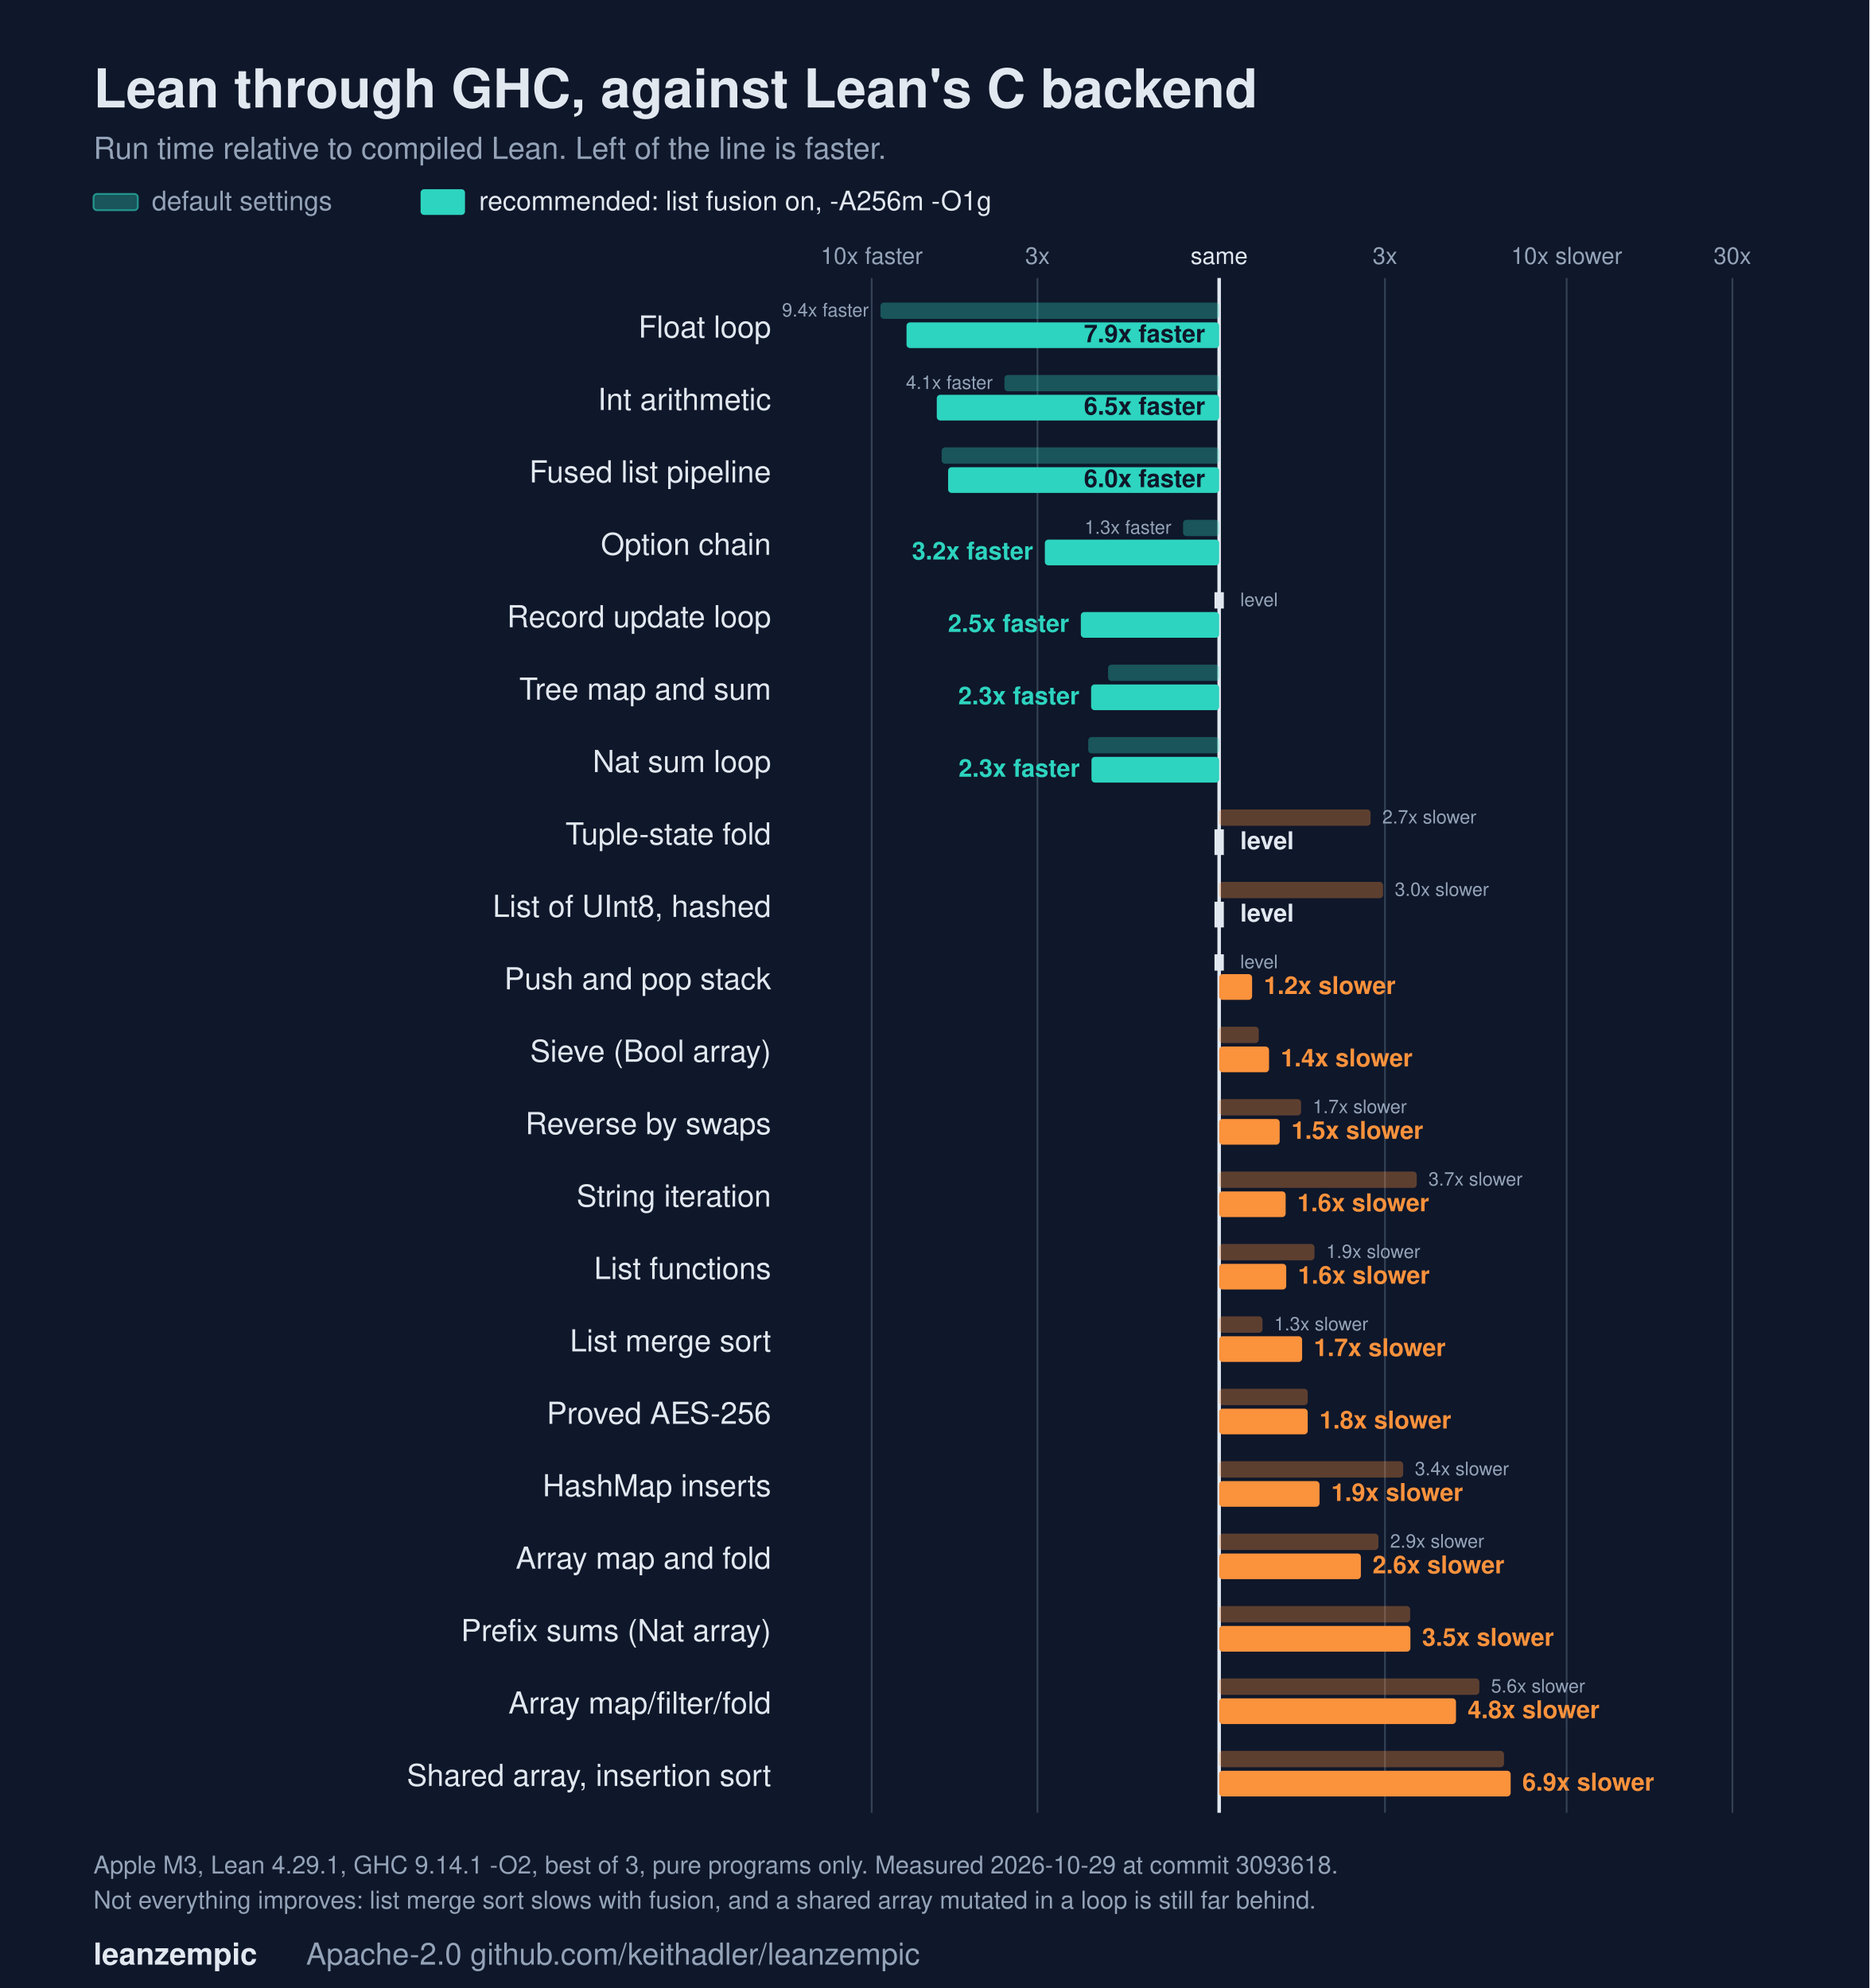
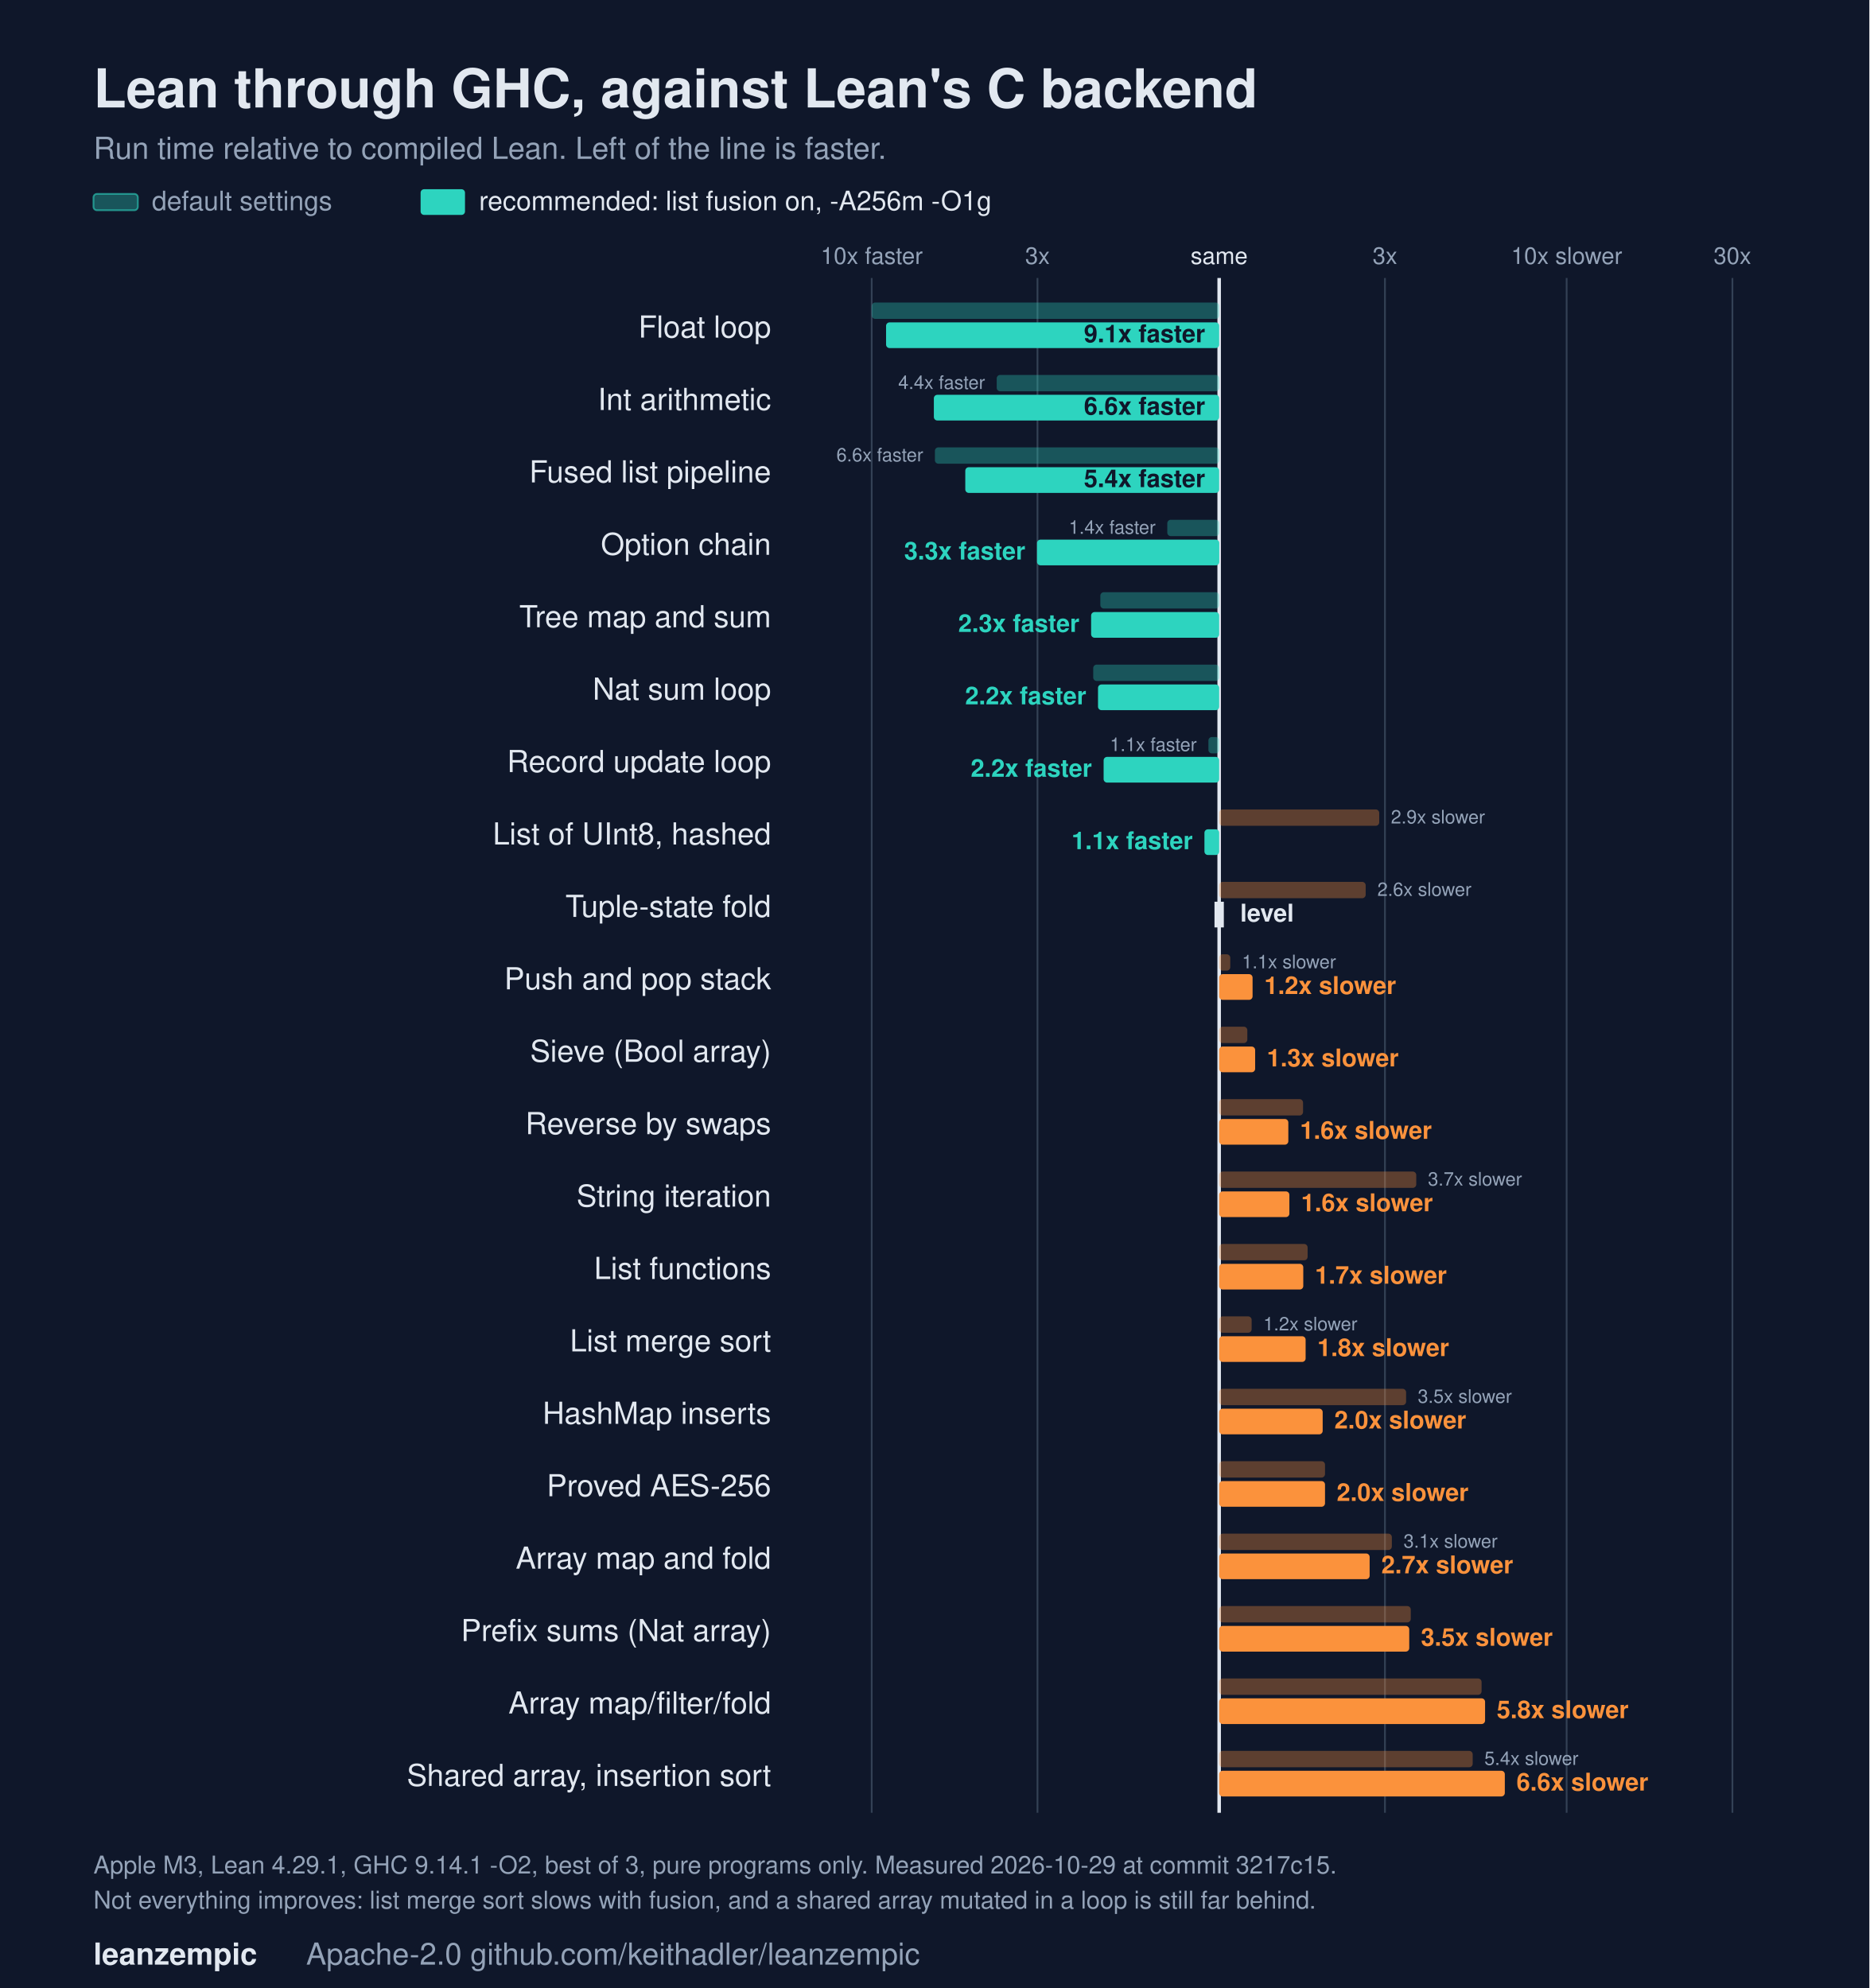
<svg xmlns="http://www.w3.org/2000/svg" width="1600" height="1702" viewBox="0 0 1600 1702" font-family="Helvetica Neue, Helvetica, Arial, sans-serif">
  <rect width="1600" height="1702" fill="#0f172a" />
  <text x="80" y="92" font-size="46" font-weight="700" fill="#e2e8f0">Lean through GHC, against Lean's C backend</text>
  <text x="80" y="136" font-size="26" fill="#94a3b8">Run time relative to compiled Lean. Left of the line is faster.</text>
  <rect x="80" y="166" width="38" height="14" rx="3" fill="#2dd4bf55" />
  <rect x="80" y="166" width="38" height="14" rx="3" fill="none" stroke="#2dd4bf" stroke-width="1.5" opacity=".6" />
  <text x="130" y="180" font-size="23" fill="#94a3b8">default settings</text>
  <rect x="360" y="162" width="38" height="22" rx="3" fill="#2dd4bf" />
  <text x="410" y="180" font-size="23" fill="#e2e8f0">recommended: list fusion on, -A256m -O1g</text>
  <line x1="746.1" y1="238" x2="746.1" y2="1552" stroke="#334155" stroke-width="1.5" />
  <text x="746.1" y="226" font-size="20" text-anchor="middle" fill="#94a3b8">10x faster</text>
  <line x1="888.0" y1="238" x2="888.0" y2="1552" stroke="#334155" stroke-width="1.5" />
  <text x="888.0" y="226" font-size="20" text-anchor="middle" fill="#94a3b8">3x</text>
  <line x1="1043.5" y1="238" x2="1043.5" y2="1552" stroke="#e2e8f0" stroke-width="3" />
  <text x="1043.5" y="226" font-size="20" text-anchor="middle" fill="#e2e8f0">same</text>
  <line x1="1185.4" y1="238" x2="1185.4" y2="1552" stroke="#334155" stroke-width="1.5" />
  <text x="1185.4" y="226" font-size="20" text-anchor="middle" fill="#94a3b8">3x</text>
  <line x1="1340.9" y1="238" x2="1340.9" y2="1552" stroke="#334155" stroke-width="1.5" />
  <text x="1340.9" y="226" font-size="20" text-anchor="middle" fill="#94a3b8">10x slower</text>
  <line x1="1482.8" y1="238" x2="1482.8" y2="1552" stroke="#334155" stroke-width="1.5" />
  <text x="1482.8" y="226" font-size="20" text-anchor="middle" fill="#94a3b8">30x</text>
  <text x="660" y="289.0" font-size="26" text-anchor="end" fill="#e2e8f0">Float loop</text>
-   <rect x="753.6" y="259.0" width="289.9" height="14" rx="3" fill="#2dd4bf55" />
-   <text x="743.6" y="271.0" font-size="16" text-anchor="end" fill="#94a3b8">9.4x faster</text>
-   <rect x="775.9" y="276.0" width="267.6" height="22" rx="3" fill="#2dd4bf" />
-   <text x="1031.5" y="293.0" font-size="21" font-weight="700" text-anchor="end" fill="#0f172a">7.9x faster</text>
+   <rect x="746.1" y="259.0" width="297.4" height="14" rx="3" fill="#2dd4bf55" />
+   <rect x="758.4" y="276.0" width="285.1" height="22" rx="3" fill="#2dd4bf" />
+   <text x="1031.5" y="293.0" font-size="21" font-weight="700" text-anchor="end" fill="#0f172a">9.1x faster</text>
  <text x="660" y="351.0" font-size="26" text-anchor="end" fill="#e2e8f0">Int arithmetic</text>
-   <rect x="859.7" y="321.0" width="183.8" height="14" rx="3" fill="#2dd4bf55" />
-   <text x="849.7" y="333.0" font-size="16" text-anchor="end" fill="#94a3b8">4.1x faster</text>
-   <rect x="801.8" y="338.0" width="241.7" height="22" rx="3" fill="#2dd4bf" />
-   <text x="1031.5" y="355.0" font-size="21" font-weight="700" text-anchor="end" fill="#0f172a">6.5x faster</text>
+   <rect x="853.1" y="321.0" width="190.4" height="14" rx="3" fill="#2dd4bf55" />
+   <text x="843.1" y="333.0" font-size="16" text-anchor="end" fill="#94a3b8">4.4x faster</text>
+   <rect x="799.3" y="338.0" width="244.2" height="22" rx="3" fill="#2dd4bf" />
+   <text x="1031.5" y="355.0" font-size="21" font-weight="700" text-anchor="end" fill="#0f172a">6.6x faster</text>
  <text x="660" y="413.0" font-size="26" text-anchor="end" fill="#e2e8f0">Fused list pipeline</text>
-   <rect x="806.0" y="383.0" width="237.5" height="14" rx="3" fill="#2dd4bf55" />
-   <rect x="811.5" y="400.0" width="232.0" height="22" rx="3" fill="#2dd4bf" />
-   <text x="1031.5" y="417.0" font-size="21" font-weight="700" text-anchor="end" fill="#0f172a">6.0x faster</text>
+   <rect x="800.2" y="383.0" width="243.3" height="14" rx="3" fill="#2dd4bf55" />
+   <text x="790.2" y="395.0" font-size="16" text-anchor="end" fill="#94a3b8">6.6x faster</text>
+   <rect x="826.2" y="400.0" width="217.3" height="22" rx="3" fill="#2dd4bf" />
+   <text x="1031.5" y="417.0" font-size="21" font-weight="700" text-anchor="end" fill="#0f172a">5.4x faster</text>
  <text x="660" y="475.0" font-size="26" text-anchor="end" fill="#e2e8f0">Option chain</text>
-   <rect x="1012.6" y="445.0" width="30.9" height="14" rx="3" fill="#2dd4bf55" />
-   <text x="1002.6" y="457.0" font-size="16" text-anchor="end" fill="#94a3b8">1.3x faster</text>
-   <rect x="894.3" y="462.0" width="149.2" height="22" rx="3" fill="#2dd4bf" />
-   <text x="884.3" y="479.0" font-size="21" font-weight="700" text-anchor="end" fill="#2dd4bf">3.2x faster</text>
-   <text x="660" y="537.0" font-size="26" text-anchor="end" fill="#e2e8f0">Record update loop</text>
-   <rect x="1039.5" y="507.0" width="8" height="14" fill="#e2e8f0" />
-   <text x="1061.5" y="519.0" font-size="16" text-anchor="start" fill="#94a3b8">level</text>
-   <rect x="925.1" y="524.0" width="118.4" height="22" rx="3" fill="#2dd4bf" />
-   <text x="915.1" y="541.0" font-size="21" font-weight="700" text-anchor="end" fill="#2dd4bf">2.5x faster</text>
-   <text x="660" y="599.0" font-size="26" text-anchor="end" fill="#e2e8f0">Tree map and sum</text>
-   <rect x="948.4" y="569.0" width="95.1" height="14" rx="3" fill="#2dd4bf55" />
-   <rect x="933.9" y="586.0" width="109.6" height="22" rx="3" fill="#2dd4bf" />
-   <text x="923.9" y="603.0" font-size="21" font-weight="700" text-anchor="end" fill="#2dd4bf">2.3x faster</text>
-   <text x="660" y="661.0" font-size="26" text-anchor="end" fill="#e2e8f0">Nat sum loop</text>
-   <rect x="931.4" y="631.0" width="112.1" height="14" rx="3" fill="#2dd4bf55" />
-   <rect x="934.2" y="648.0" width="109.3" height="22" rx="3" fill="#2dd4bf" />
-   <text x="924.2" y="665.0" font-size="21" font-weight="700" text-anchor="end" fill="#2dd4bf">2.3x faster</text>
-   <text x="660" y="723.0" font-size="26" text-anchor="end" fill="#e2e8f0">Tuple-state fold</text>
-   <rect x="1043.5" y="693.0" width="129.6" height="14" rx="3" fill="#fb923c55" />
-   <text x="1183.1" y="705.0" font-size="16" text-anchor="start" fill="#94a3b8">2.7x slower</text>
-   <rect x="1039.5" y="710.0" width="8" height="22" fill="#e2e8f0" />
-   <text x="1061.5" y="727.0" font-size="21" font-weight="700" text-anchor="start" fill="#e2e8f0">level</text>
-   <text x="660" y="785.0" font-size="26" text-anchor="end" fill="#e2e8f0">List of UInt8, hashed</text>
-   <rect x="1043.5" y="755.0" width="140.3" height="14" rx="3" fill="#fb923c55" />
-   <text x="1193.8" y="767.0" font-size="16" text-anchor="start" fill="#94a3b8">3.0x slower</text>
+   <rect x="999.1" y="445.0" width="44.4" height="14" rx="3" fill="#2dd4bf55" />
+   <text x="989.1" y="457.0" font-size="16" text-anchor="end" fill="#94a3b8">1.4x faster</text>
+   <rect x="887.6" y="462.0" width="156.0" height="22" rx="3" fill="#2dd4bf" />
+   <text x="877.6" y="479.0" font-size="21" font-weight="700" text-anchor="end" fill="#2dd4bf">3.3x faster</text>
+   <text x="660" y="537.0" font-size="26" text-anchor="end" fill="#e2e8f0">Tree map and sum</text>
+   <rect x="941.8" y="507.0" width="101.7" height="14" rx="3" fill="#2dd4bf55" />
+   <rect x="933.9" y="524.0" width="109.6" height="22" rx="3" fill="#2dd4bf" />
+   <text x="923.9" y="541.0" font-size="21" font-weight="700" text-anchor="end" fill="#2dd4bf">2.3x faster</text>
+   <text x="660" y="599.0" font-size="26" text-anchor="end" fill="#e2e8f0">Nat sum loop</text>
+   <rect x="935.7" y="569.0" width="107.8" height="14" rx="3" fill="#2dd4bf55" />
+   <rect x="939.8" y="586.0" width="103.7" height="22" rx="3" fill="#2dd4bf" />
+   <text x="929.8" y="603.0" font-size="21" font-weight="700" text-anchor="end" fill="#2dd4bf">2.2x faster</text>
+   <text x="660" y="661.0" font-size="26" text-anchor="end" fill="#e2e8f0">Record update loop</text>
+   <rect x="1034.3" y="631.0" width="9.2" height="14" rx="3" fill="#2dd4bf55" />
+   <text x="1024.3" y="643.0" font-size="16" text-anchor="end" fill="#94a3b8">1.1x faster</text>
+   <rect x="944.6" y="648.0" width="98.9" height="22" rx="3" fill="#2dd4bf" />
+   <text x="934.6" y="665.0" font-size="21" font-weight="700" text-anchor="end" fill="#2dd4bf">2.2x faster</text>
+   <text x="660" y="723.0" font-size="26" text-anchor="end" fill="#e2e8f0">List of UInt8, hashed</text>
+   <rect x="1043.5" y="693.0" width="137.0" height="14" rx="3" fill="#fb923c55" />
+   <text x="1190.5" y="705.0" font-size="16" text-anchor="start" fill="#94a3b8">2.9x slower</text>
+   <rect x="1030.9" y="710.0" width="12.6" height="22" rx="3" fill="#2dd4bf" />
+   <text x="1020.9" y="727.0" font-size="21" font-weight="700" text-anchor="end" fill="#2dd4bf">1.1x faster</text>
+   <text x="660" y="785.0" font-size="26" text-anchor="end" fill="#e2e8f0">Tuple-state fold</text>
+   <rect x="1043.5" y="755.0" width="125.4" height="14" rx="3" fill="#fb923c55" />
+   <text x="1178.9" y="767.0" font-size="16" text-anchor="start" fill="#94a3b8">2.6x slower</text>
  <rect x="1039.5" y="772.0" width="8" height="22" fill="#e2e8f0" />
  <text x="1061.5" y="789.0" font-size="21" font-weight="700" text-anchor="start" fill="#e2e8f0">level</text>
  <text x="660" y="847.0" font-size="26" text-anchor="end" fill="#e2e8f0">Push and pop stack</text>
-   <rect x="1039.5" y="817.0" width="8" height="14" fill="#e2e8f0" />
-   <text x="1061.5" y="829.0" font-size="16" text-anchor="start" fill="#94a3b8">level</text>
-   <rect x="1043.5" y="834.0" width="28.2" height="22" rx="3" fill="#fb923c" />
-   <text x="1081.7" y="851.0" font-size="21" font-weight="700" text-anchor="start" fill="#fb923c">1.2x slower</text>
+   <rect x="1043.5" y="817.0" width="9.5" height="14" rx="3" fill="#fb923c55" />
+   <text x="1063.0" y="829.0" font-size="16" text-anchor="start" fill="#94a3b8">1.1x slower</text>
+   <rect x="1043.5" y="834.0" width="28.6" height="22" rx="3" fill="#fb923c" />
+   <text x="1082.1" y="851.0" font-size="21" font-weight="700" text-anchor="start" fill="#fb923c">1.2x slower</text>
  <text x="660" y="909.0" font-size="26" text-anchor="end" fill="#e2e8f0">Sieve (Bool array)</text>
-   <rect x="1043.5" y="879.0" width="33.9" height="14" rx="3" fill="#fb923c55" />
-   <rect x="1043.5" y="896.0" width="42.7" height="22" rx="3" fill="#fb923c" />
-   <text x="1096.2" y="913.0" font-size="21" font-weight="700" text-anchor="start" fill="#fb923c">1.4x slower</text>
+   <rect x="1043.5" y="879.0" width="24.1" height="14" rx="3" fill="#fb923c55" />
+   <rect x="1043.5" y="896.0" width="30.8" height="22" rx="3" fill="#fb923c" />
+   <text x="1084.3" y="913.0" font-size="21" font-weight="700" text-anchor="start" fill="#fb923c">1.3x slower</text>
  <text x="660" y="971.0" font-size="26" text-anchor="end" fill="#e2e8f0">Reverse by swaps</text>
-   <rect x="1043.5" y="941.0" width="70.1" height="14" rx="3" fill="#fb923c55" />
-   <text x="1123.6" y="953.0" font-size="16" text-anchor="start" fill="#94a3b8">1.7x slower</text>
-   <rect x="1043.5" y="958.0" width="51.8" height="22" rx="3" fill="#fb923c" />
-   <text x="1105.3" y="975.0" font-size="21" font-weight="700" text-anchor="start" fill="#fb923c">1.5x slower</text>
+   <rect x="1043.5" y="941.0" width="71.8" height="14" rx="3" fill="#fb923c55" />
+   <rect x="1043.5" y="958.0" width="59.2" height="22" rx="3" fill="#fb923c" />
+   <text x="1112.7" y="975.0" font-size="21" font-weight="700" text-anchor="start" fill="#fb923c">1.6x slower</text>
  <text x="660" y="1033.0" font-size="26" text-anchor="end" fill="#e2e8f0">String iteration</text>
-   <rect x="1043.5" y="1003.0" width="169.1" height="14" rx="3" fill="#fb923c55" />
-   <text x="1222.6" y="1015.0" font-size="16" text-anchor="start" fill="#94a3b8">3.7x slower</text>
-   <rect x="1043.5" y="1020.0" width="56.9" height="22" rx="3" fill="#fb923c" />
-   <text x="1110.4" y="1037.0" font-size="21" font-weight="700" text-anchor="start" fill="#fb923c">1.6x slower</text>
+   <rect x="1043.5" y="1003.0" width="168.7" height="14" rx="3" fill="#fb923c55" />
+   <text x="1222.2" y="1015.0" font-size="16" text-anchor="start" fill="#94a3b8">3.7x slower</text>
+   <rect x="1043.5" y="1020.0" width="60.1" height="22" rx="3" fill="#fb923c" />
+   <text x="1113.6" y="1037.0" font-size="21" font-weight="700" text-anchor="start" fill="#fb923c">1.6x slower</text>
  <text x="660" y="1095.0" font-size="26" text-anchor="end" fill="#e2e8f0">List functions</text>
-   <rect x="1043.5" y="1065.0" width="81.6" height="14" rx="3" fill="#fb923c55" />
-   <text x="1135.1" y="1077.0" font-size="16" text-anchor="start" fill="#94a3b8">1.9x slower</text>
-   <rect x="1043.5" y="1082.0" width="57.4" height="22" rx="3" fill="#fb923c" />
-   <text x="1110.9" y="1099.0" font-size="21" font-weight="700" text-anchor="start" fill="#fb923c">1.6x slower</text>
+   <rect x="1043.5" y="1065.0" width="75.7" height="14" rx="3" fill="#fb923c55" />
+   <rect x="1043.5" y="1082.0" width="72.0" height="22" rx="3" fill="#fb923c" />
+   <text x="1125.5" y="1099.0" font-size="21" font-weight="700" text-anchor="start" fill="#fb923c">1.7x slower</text>
  <text x="660" y="1157.0" font-size="26" text-anchor="end" fill="#e2e8f0">List merge sort</text>
-   <rect x="1043.5" y="1127.0" width="37.1" height="14" rx="3" fill="#fb923c55" />
-   <text x="1090.6" y="1139.0" font-size="16" text-anchor="start" fill="#94a3b8">1.3x slower</text>
-   <rect x="1043.5" y="1144.0" width="71.0" height="22" rx="3" fill="#fb923c" />
-   <text x="1124.5" y="1161.0" font-size="21" font-weight="700" text-anchor="start" fill="#fb923c">1.7x slower</text>
-   <text x="660" y="1219.0" font-size="26" text-anchor="end" fill="#e2e8f0">Proved AES-256</text>
-   <rect x="1043.5" y="1189.0" width="75.8" height="14" rx="3" fill="#fb923c55" />
-   <rect x="1043.5" y="1206.0" width="75.8" height="22" rx="3" fill="#fb923c" />
-   <text x="1129.3" y="1223.0" font-size="21" font-weight="700" text-anchor="start" fill="#fb923c">1.8x slower</text>
-   <text x="660" y="1281.0" font-size="26" text-anchor="end" fill="#e2e8f0">HashMap inserts</text>
-   <rect x="1043.5" y="1251.0" width="157.5" height="14" rx="3" fill="#fb923c55" />
-   <text x="1211.0" y="1263.0" font-size="16" text-anchor="start" fill="#94a3b8">3.4x slower</text>
-   <rect x="1043.5" y="1268.0" width="85.9" height="22" rx="3" fill="#fb923c" />
-   <text x="1139.4" y="1285.0" font-size="21" font-weight="700" text-anchor="start" fill="#fb923c">1.9x slower</text>
+   <rect x="1043.5" y="1127.0" width="27.8" height="14" rx="3" fill="#fb923c55" />
+   <text x="1081.3" y="1139.0" font-size="16" text-anchor="start" fill="#94a3b8">1.2x slower</text>
+   <rect x="1043.5" y="1144.0" width="74.0" height="22" rx="3" fill="#fb923c" />
+   <text x="1127.5" y="1161.0" font-size="21" font-weight="700" text-anchor="start" fill="#fb923c">1.8x slower</text>
+   <text x="660" y="1219.0" font-size="26" text-anchor="end" fill="#e2e8f0">HashMap inserts</text>
+   <rect x="1043.5" y="1189.0" width="160.0" height="14" rx="3" fill="#fb923c55" />
+   <text x="1213.5" y="1201.0" font-size="16" text-anchor="start" fill="#94a3b8">3.5x slower</text>
+   <rect x="1043.5" y="1206.0" width="88.6" height="22" rx="3" fill="#fb923c" />
+   <text x="1142.1" y="1223.0" font-size="21" font-weight="700" text-anchor="start" fill="#fb923c">2.0x slower</text>
+   <text x="660" y="1281.0" font-size="26" text-anchor="end" fill="#e2e8f0">Proved AES-256</text>
+   <rect x="1043.5" y="1251.0" width="90.6" height="14" rx="3" fill="#fb923c55" />
+   <rect x="1043.5" y="1268.0" width="90.6" height="22" rx="3" fill="#fb923c" />
+   <text x="1144.1" y="1285.0" font-size="21" font-weight="700" text-anchor="start" fill="#fb923c">2.0x slower</text>
  <text x="660" y="1343.0" font-size="26" text-anchor="end" fill="#e2e8f0">Array map and fold</text>
-   <rect x="1043.5" y="1313.0" width="136.3" height="14" rx="3" fill="#fb923c55" />
-   <text x="1189.8" y="1325.0" font-size="16" text-anchor="start" fill="#94a3b8">2.9x slower</text>
-   <rect x="1043.5" y="1330.0" width="121.3" height="22" rx="3" fill="#fb923c" />
-   <text x="1174.8" y="1347.0" font-size="21" font-weight="700" text-anchor="start" fill="#fb923c">2.6x slower</text>
+   <rect x="1043.5" y="1313.0" width="147.8" height="14" rx="3" fill="#fb923c55" />
+   <text x="1201.3" y="1325.0" font-size="16" text-anchor="start" fill="#94a3b8">3.1x slower</text>
+   <rect x="1043.5" y="1330.0" width="128.8" height="22" rx="3" fill="#fb923c" />
+   <text x="1182.3" y="1347.0" font-size="21" font-weight="700" text-anchor="start" fill="#fb923c">2.7x slower</text>
  <text x="660" y="1405.0" font-size="26" text-anchor="end" fill="#e2e8f0">Prefix sums (Nat array)</text>
-   <rect x="1043.5" y="1375.0" width="163.5" height="14" rx="3" fill="#fb923c55" />
-   <rect x="1043.5" y="1392.0" width="163.7" height="22" rx="3" fill="#fb923c" />
-   <text x="1217.2" y="1409.0" font-size="21" font-weight="700" text-anchor="start" fill="#fb923c">3.5x slower</text>
+   <rect x="1043.5" y="1375.0" width="164.0" height="14" rx="3" fill="#fb923c55" />
+   <rect x="1043.5" y="1392.0" width="162.7" height="22" rx="3" fill="#fb923c" />
+   <text x="1216.2" y="1409.0" font-size="21" font-weight="700" text-anchor="start" fill="#fb923c">3.5x slower</text>
  <text x="660" y="1467.0" font-size="26" text-anchor="end" fill="#e2e8f0">Array map/filter/fold</text>
-   <rect x="1043.5" y="1437.0" width="222.7" height="14" rx="3" fill="#fb923c55" />
-   <text x="1276.2" y="1449.0" font-size="16" text-anchor="start" fill="#94a3b8">5.6x slower</text>
-   <rect x="1043.5" y="1454.0" width="202.7" height="22" rx="3" fill="#fb923c" />
-   <text x="1256.2" y="1471.0" font-size="21" font-weight="700" text-anchor="start" fill="#fb923c">4.8x slower</text>
+   <rect x="1043.5" y="1437.0" width="224.6" height="14" rx="3" fill="#fb923c55" />
+   <rect x="1043.5" y="1454.0" width="227.6" height="22" rx="3" fill="#fb923c" />
+   <text x="1281.1" y="1471.0" font-size="21" font-weight="700" text-anchor="start" fill="#fb923c">5.8x slower</text>
  <text x="660" y="1529.0" font-size="26" text-anchor="end" fill="#e2e8f0">Shared array, insertion sort</text>
-   <rect x="1043.5" y="1499.0" width="243.8" height="14" rx="3" fill="#fb923c55" />
-   <rect x="1043.5" y="1516.0" width="249.5" height="22" rx="3" fill="#fb923c" />
-   <text x="1303.0" y="1533.0" font-size="21" font-weight="700" text-anchor="start" fill="#fb923c">6.9x slower</text>
-   <text x="80" y="1604" font-size="21" fill="#94a3b8">Apple M3, Lean 4.29.1, GHC 9.14.1 -O2, best of 3, pure programs only. Measured 2026-10-29 at commit 3093618.</text>
+   <rect x="1043.5" y="1499.0" width="217.0" height="14" rx="3" fill="#fb923c55" />
+   <text x="1270.5" y="1511.0" font-size="16" text-anchor="start" fill="#94a3b8">5.4x slower</text>
+   <rect x="1043.5" y="1516.0" width="244.5" height="22" rx="3" fill="#fb923c" />
+   <text x="1298.0" y="1533.0" font-size="21" font-weight="700" text-anchor="start" fill="#fb923c">6.6x slower</text>
+   <text x="80" y="1604" font-size="21" fill="#94a3b8">Apple M3, Lean 4.29.1, GHC 9.14.1 -O2, best of 3, pure programs only. Measured 2026-10-29 at commit 3217c15.</text>
  <text x="80" y="1634" font-size="21" fill="#94a3b8">Not everything improves: list merge sort slows with fusion, and a shared array mutated in a loop is still far behind.</text>
  <text x="80" y="1682" font-size="26" font-weight="700" fill="#e2e8f0">leanzempic</text>
  <text x="262" y="1682" font-size="26" fill="#94a3b8">Apache-2.0  github.com/keithadler/leanzempic</text>
</svg>
